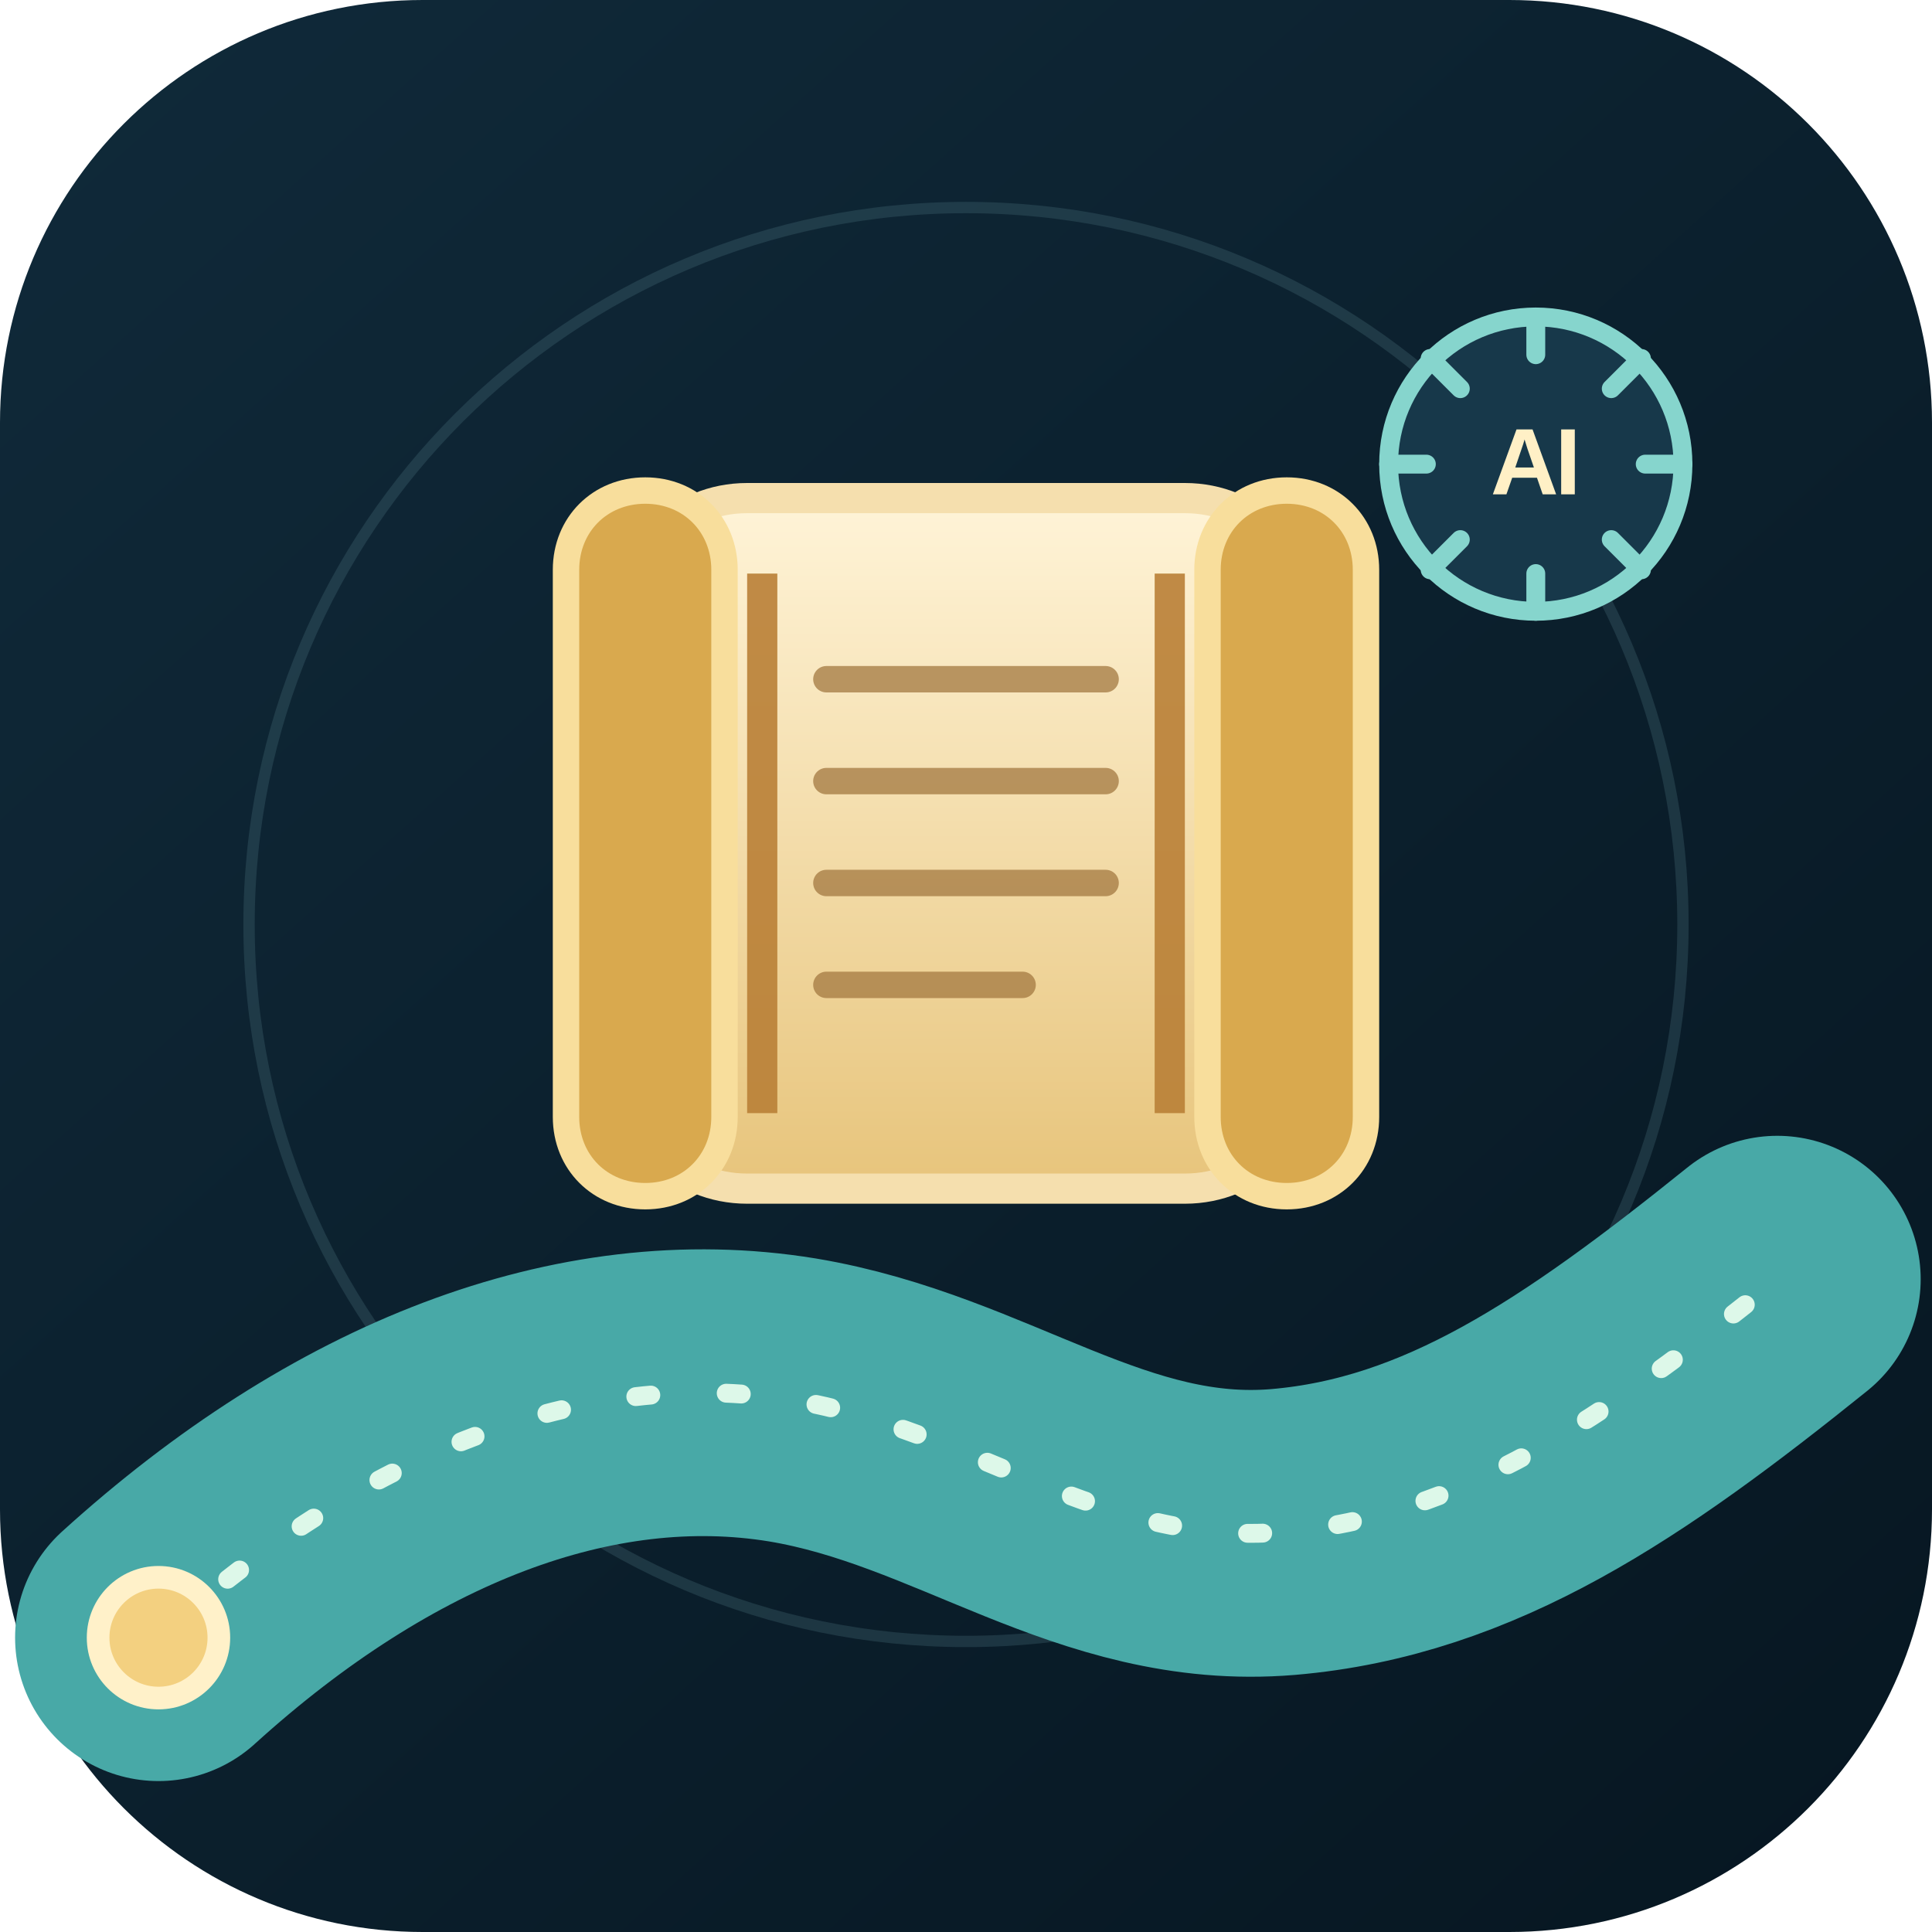
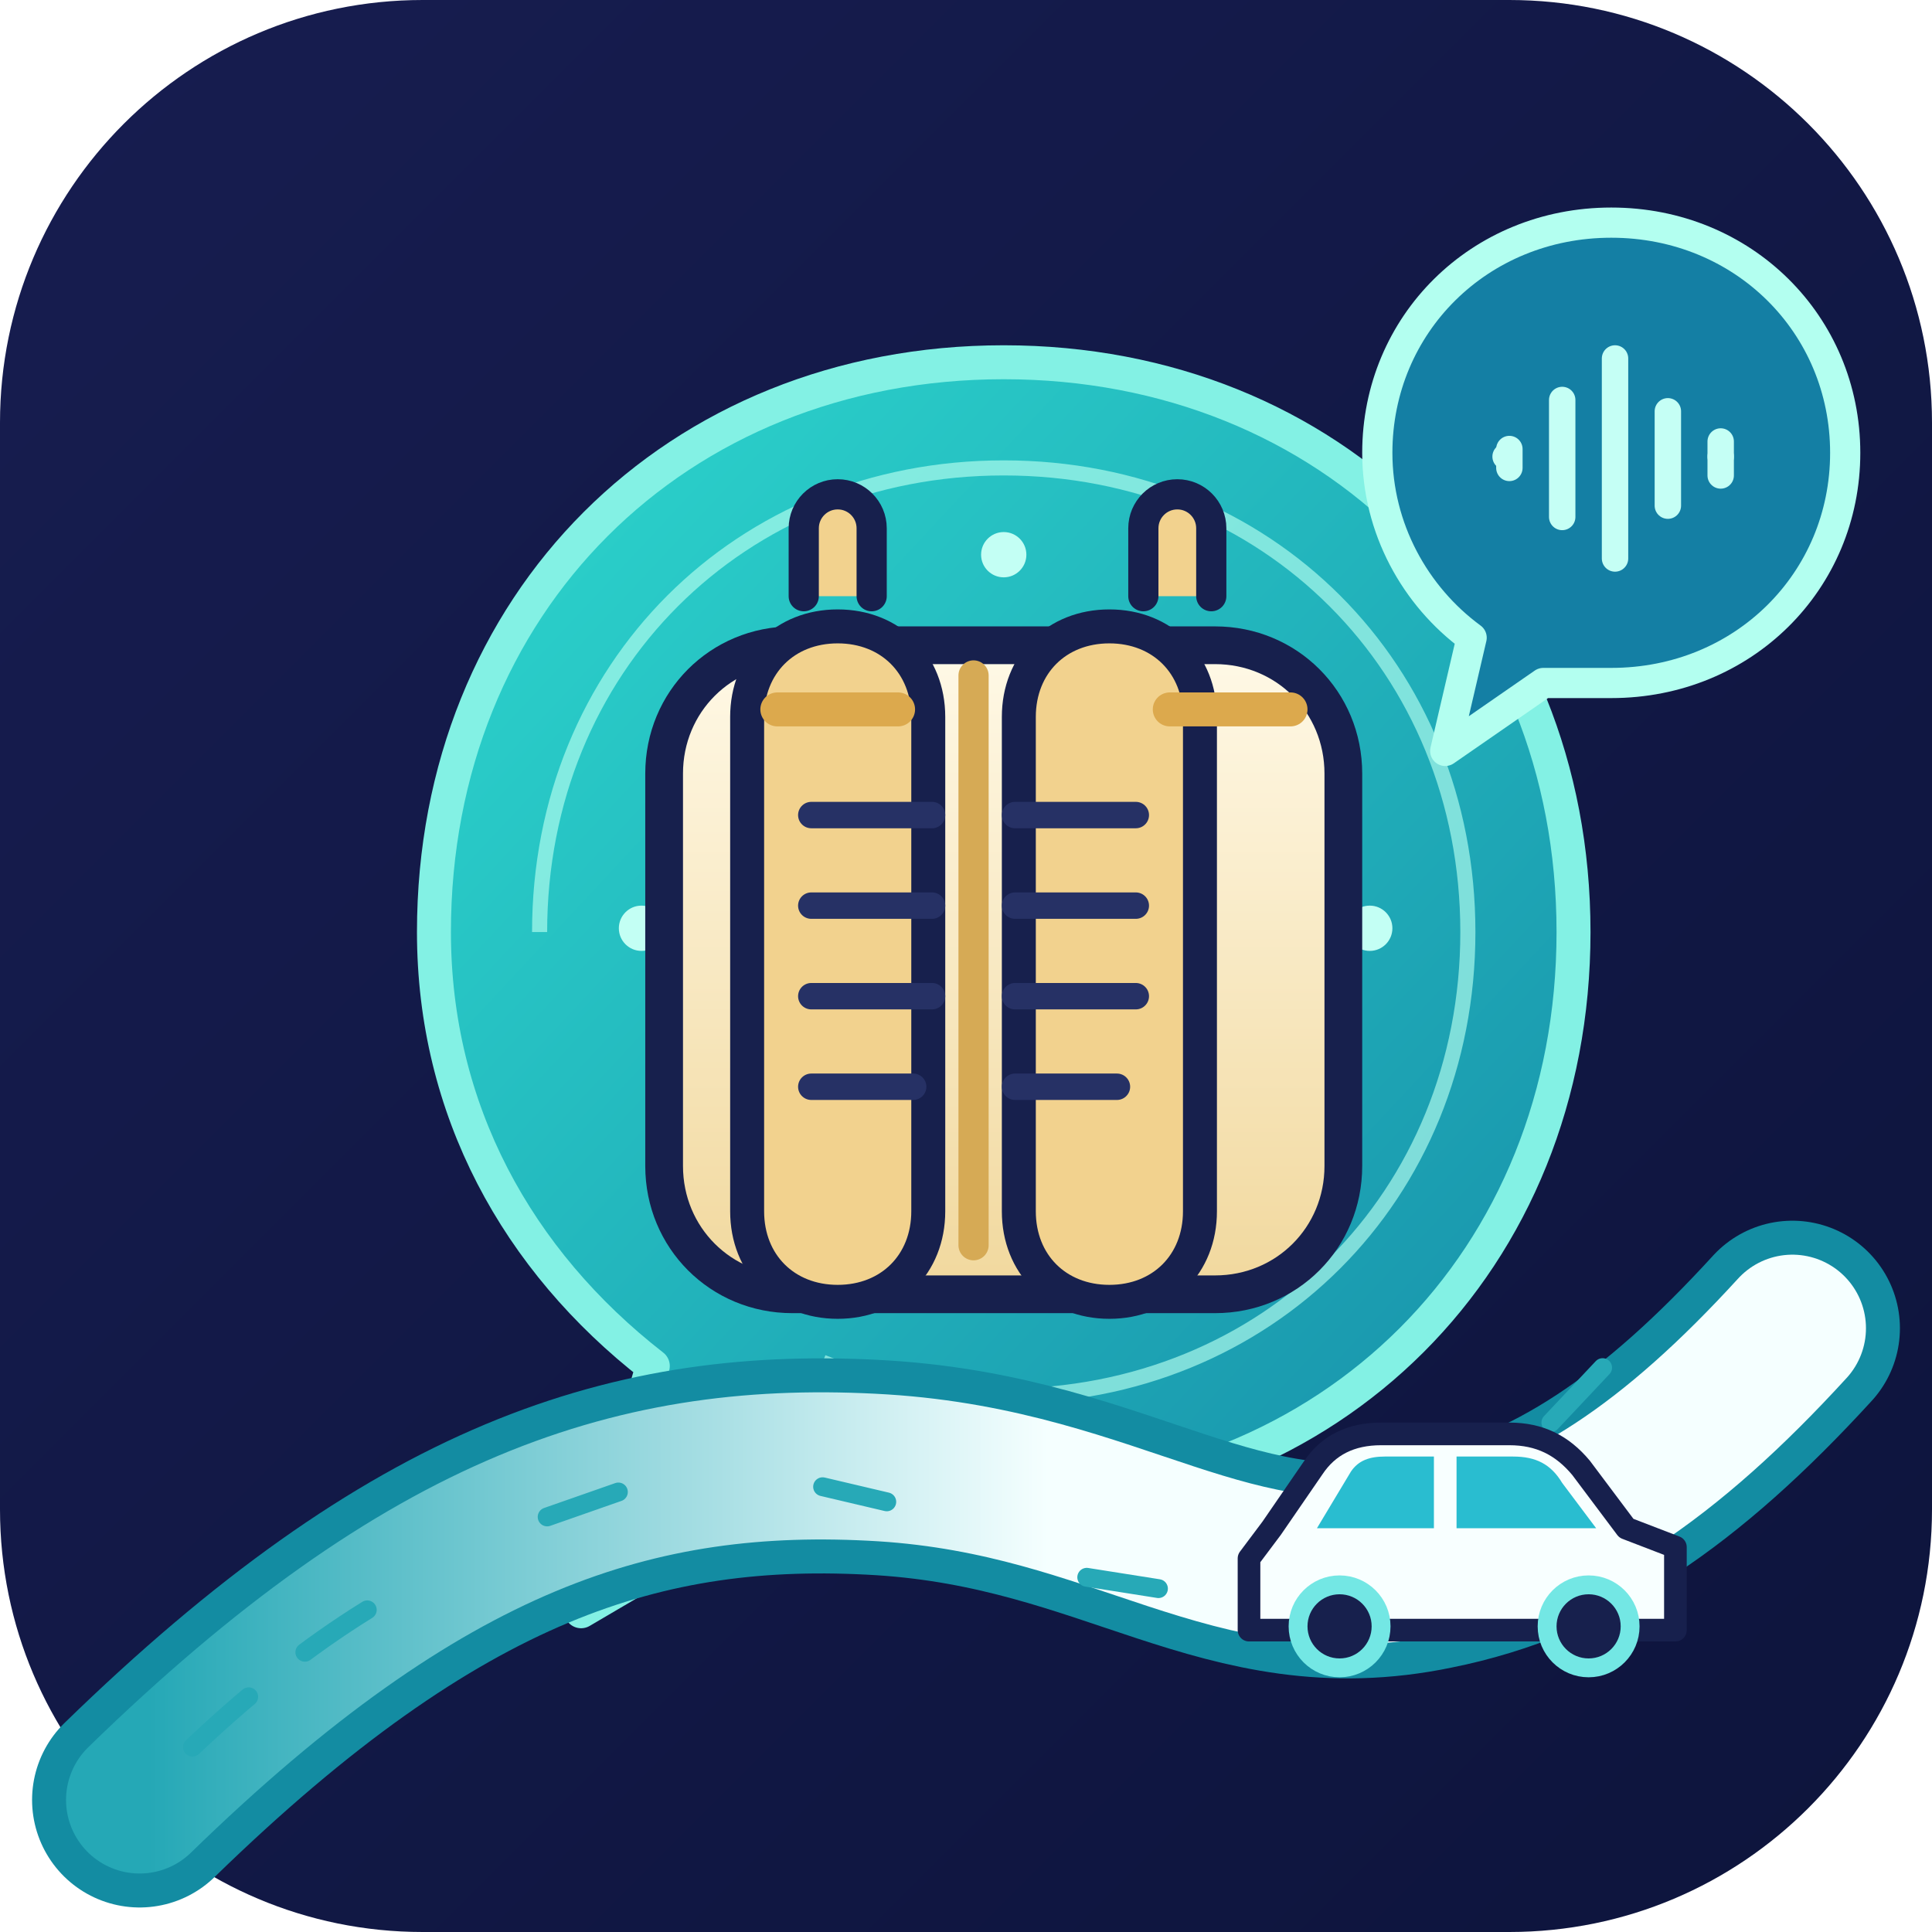
- <svg xmlns="http://www.w3.org/2000/svg" width="512" height="512" viewBox="0 0 512 512" role="img" aria-label="Torah scroll, learning road, and AI">
+ <svg xmlns="http://www.w3.org/2000/svg" width="512" height="512" viewBox="0 0 512 512" role="img" aria-label="Torah study with AI while travelling">
  <defs>
-     <linearGradient id="night" x1="0" y1="0" x2="0.9" y2="1">
-       <stop offset="0" stop-color="#102A3A" />
-       <stop offset="1" stop-color="#071722" />
+     <linearGradient id="bg" x1="0" y1="0" x2="1" y2="1">
+       <stop offset="0" stop-color="#171D50" />
+       <stop offset="1" stop-color="#0D143C" />
    </linearGradient>
-     <linearGradient id="scroll" x1="0" y1="0" x2="0" y2="1">
-       <stop offset="0" stop-color="#FFF4D8" />
-       <stop offset="1" stop-color="#E7C47B" />
+     <linearGradient id="bubble" x1="0" y1="0" x2="1" y2="1">
+       <stop offset="0" stop-color="#2DD8CE" />
+       <stop offset="1" stop-color="#168CA8" />
+     </linearGradient>
+     <linearGradient id="page" x1="0" y1="0" x2="0" y2="1">
+       <stop offset="0" stop-color="#FFF9E7" />
+       <stop offset="1" stop-color="#F1D89D" />
+     </linearGradient>
+     <linearGradient id="road" x1="0" y1="0" x2="1" y2="0">
+       <stop offset="0" stop-color="#25A8B6" />
+       <stop offset=".55" stop-color="#F5FFFF" />
+       <stop offset="1" stop-color="#F5FFFF" />
    </linearGradient>
  </defs>
-   <rect width="512" height="512" rx="112" fill="url(#night)" />
-   <circle cx="256" cy="245" r="190" fill="none" stroke="#4E7782" stroke-width="3" opacity=".28" />
-   <g stroke-linejoin="round">
-     <path d="M166 164c0-18 14-32 32-32h116c18 0 32 14 32 32v119c0 18-14 32-32 32H198c-18 0-32-14-32-32z" fill="url(#scroll)" stroke="#F5DFAE" stroke-width="8" />
-     <path d="M202 152v143M310 152v143" stroke="#B98036" stroke-width="8" opacity=".9" />
-     <path d="M150 151c0-12 9-21 21-21s21 9 21 21v145c0 12-9 21-21 21s-21-9-21-21z" fill="#D9A94E" stroke="#F8DE9C" stroke-width="7" />
-     <path d="M320 151c0-12 9-21 21-21s21 9 21 21v145c0 12-9 21-21 21s-21-9-21-21z" fill="#D9A94E" stroke="#F8DE9C" stroke-width="7" />
-     <path d="M219 180h74M219 207h74M219 234h74M219 261h52" stroke="#A37840" stroke-width="7" stroke-linecap="round" opacity=".75" />
+   <rect width="512" height="512" rx="112" fill="url(#bg)" />
+   <path d="M115 247c0-87 64-151 151-151s151 64 151 151-64 151-151 151c-17 0-34-3-49-8l-63 37 19-65c-36-28-58-68-58-115Z" fill="url(#bubble)" stroke="#83F1E4" stroke-width="9" stroke-linejoin="round" />
+   <path d="M143 247c0-70 53-123 123-123s123 53 123 123-53 123-123 123c-17 0-33-3-48-9" fill="none" stroke="#B3FFF0" stroke-width="4" opacity=".65" />
+   <circle cx="266" cy="147" r="6" fill="#C3FFF4" />
+   <circle cx="363" cy="246" r="6" fill="#C3FFF4" />
+   <circle cx="170" cy="246" r="6" fill="#C3FFF4" />
+   <g stroke-linejoin="round" stroke-linecap="round">
+     <path d="M176 205c0-19 15-34 34-34h112c19 0 34 15 34 34v104c0 19-15 34-34 34H210c-19 0-34-15-34-34Z" fill="url(#page)" stroke="#17204D" stroke-width="10" />
+     <path d="M258 179v151" stroke="#D6AA55" stroke-width="8" />
+     <path d="M198 190c0-14 10-24 24-24s24 10 24 24v131c0 14-10 24-24 24s-24-10-24-24Z" fill="#F2D28E" stroke="#17204D" stroke-width="9" />
+     <path d="M270 190c0-14 10-24 24-24s24 10 24 24v131c0 14-10 24-24 24s-24-10-24-24Z" fill="#F2D28E" stroke="#17204D" stroke-width="9" />
+     <path d="M215 216h32m-32 24h32m-32 24h32m-32 24h27M269 216h32m-32 24h32m-32 24h32m-32 24h27" stroke="#263165" stroke-width="7" />
+     <path d="M213 158v-18a9 9 0 0 1 18 0v18m72 0v-18a9 9 0 0 1 18 0v18" fill="#F2D28E" stroke="#17204D" stroke-width="8" />
+     <path d="M206 188h32m72 0h32" stroke="#DCA94D" stroke-width="9" />
  </g>
-   <path d="M42 434c54-49 113-72 168-63 48 8 82 39 130 35 47-4 85-30 131-67" fill="none" stroke="#48A9A7" stroke-width="76" stroke-linecap="round" stroke-linejoin="round" />
-   <path d="M42 434c54-49 113-72 168-63 48 8 82 39 130 35 47-4 85-30 131-67" fill="none" stroke="#DDF8E9" stroke-width="5" stroke-linecap="round" stroke-dasharray="4 20" />
-   <circle cx="42" cy="434" r="16" fill="#F3D080" stroke="#FFF1C9" stroke-width="6" />
-   <g transform="translate(367 83)">
-     <circle cx="40" cy="40" r="39" fill="#17384A" stroke="#86D5CD" stroke-width="5" />
-     <path d="M40 1v10M40 69v10M1 40h10M69 40h10M12 12l8 8M60 60l8 8M68 12l-8 8M20 60l-8 8" stroke="#86D5CD" stroke-width="5" stroke-linecap="round" />
-     <text x="40" y="48" text-anchor="middle" font-family="Arial, sans-serif" font-size="25" font-weight="700" letter-spacing="-1" fill="#FFF0C6">AI</text>
+   <path d="M365 120c0-34 27-61 62-61s62 27 62 61-27 61-62 61h-18l-26 18 7-30c-15-11-25-29-25-49Z" fill="#147FA4" stroke="#B3FFF0" stroke-width="8" stroke-linejoin="round" />
+   <g stroke="#C5FFF5" stroke-width="7" stroke-linecap="round">
+     <path d="M400 119v5m14-18v31m14-42v53m14-39v25m14-17v9" />
+   </g>
+   <circle cx="399" cy="121" r="3.5" fill="#C5FFF5" />
+   <circle cx="456" cy="121" r="3.5" fill="#C5FFF5" />
+   <path d="M37 477c76-74 132-92 197-88 63 4 92 36 145 25 35-7 64-27 96-62" fill="none" stroke="#138CA2" stroke-width="57" stroke-linecap="round" />
+   <path d="M37 477c76-74 132-92 197-88 63 4 92 36 145 25 35-7 64-27 96-62" fill="none" stroke="url(#road)" stroke-width="39" stroke-linecap="round" />
+   <path d="M51 463c18-17 34-29 49-38m45-23 20-7m53-1 17 4m53 20 19 3m48-8 17-8m39-28 16-17" fill="none" stroke="#27A9B7" stroke-width="5" stroke-linecap="round" stroke-dasharray="20 19" />
+   <g transform="translate(330 374)">
+     <path d="M7 31 18 15c4-6 10-9 18-9h34c8 0 14 3 19 9l12 16 13 5v22H1V39Z" fill="#F8FFFF" stroke="#17204D" stroke-width="6" stroke-linejoin="round" />
+     <path d="m28 16-9 15h31V12H37c-4 0-7 1-9 4Zm28-4v19h37l-9-12c-3-5-7-7-13-7Z" fill="#29BDD0" />
+     <circle cx="25" cy="57" r="11" fill="#17204D" stroke="#73E7E4" stroke-width="5" />
+     <circle cx="91" cy="57" r="11" fill="#17204D" stroke="#73E7E4" stroke-width="5" />
  </g>
</svg>
